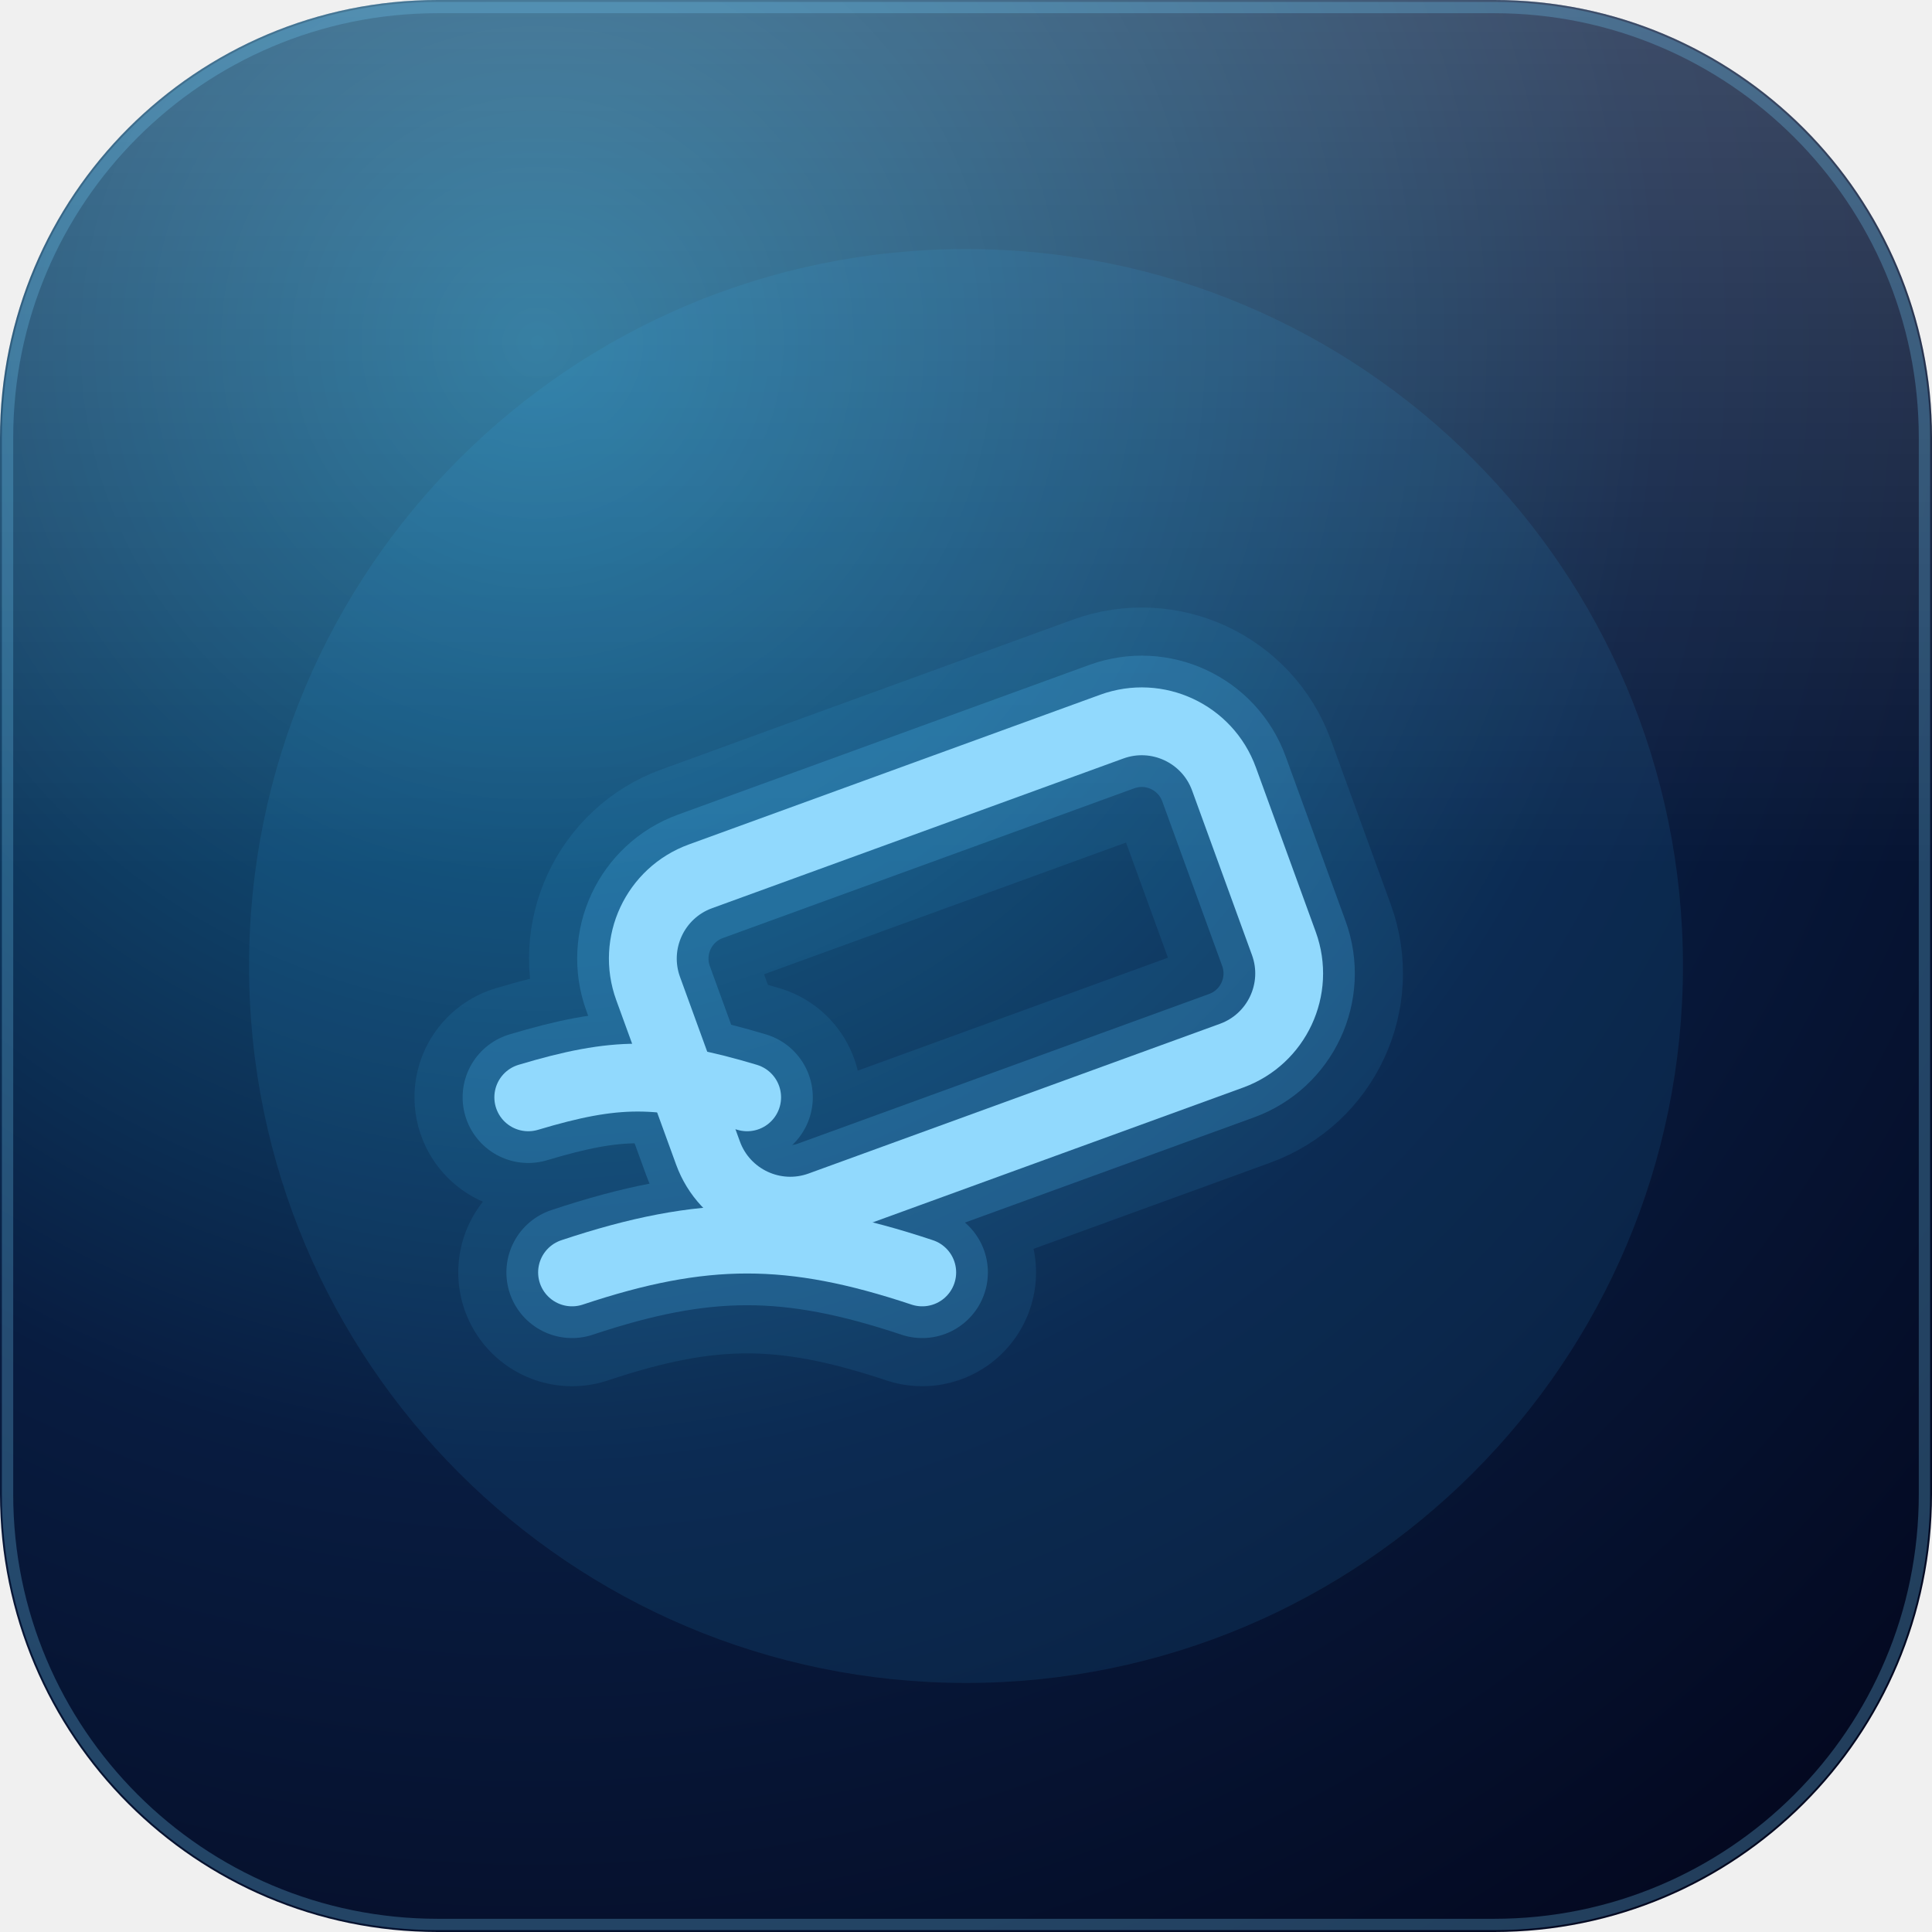
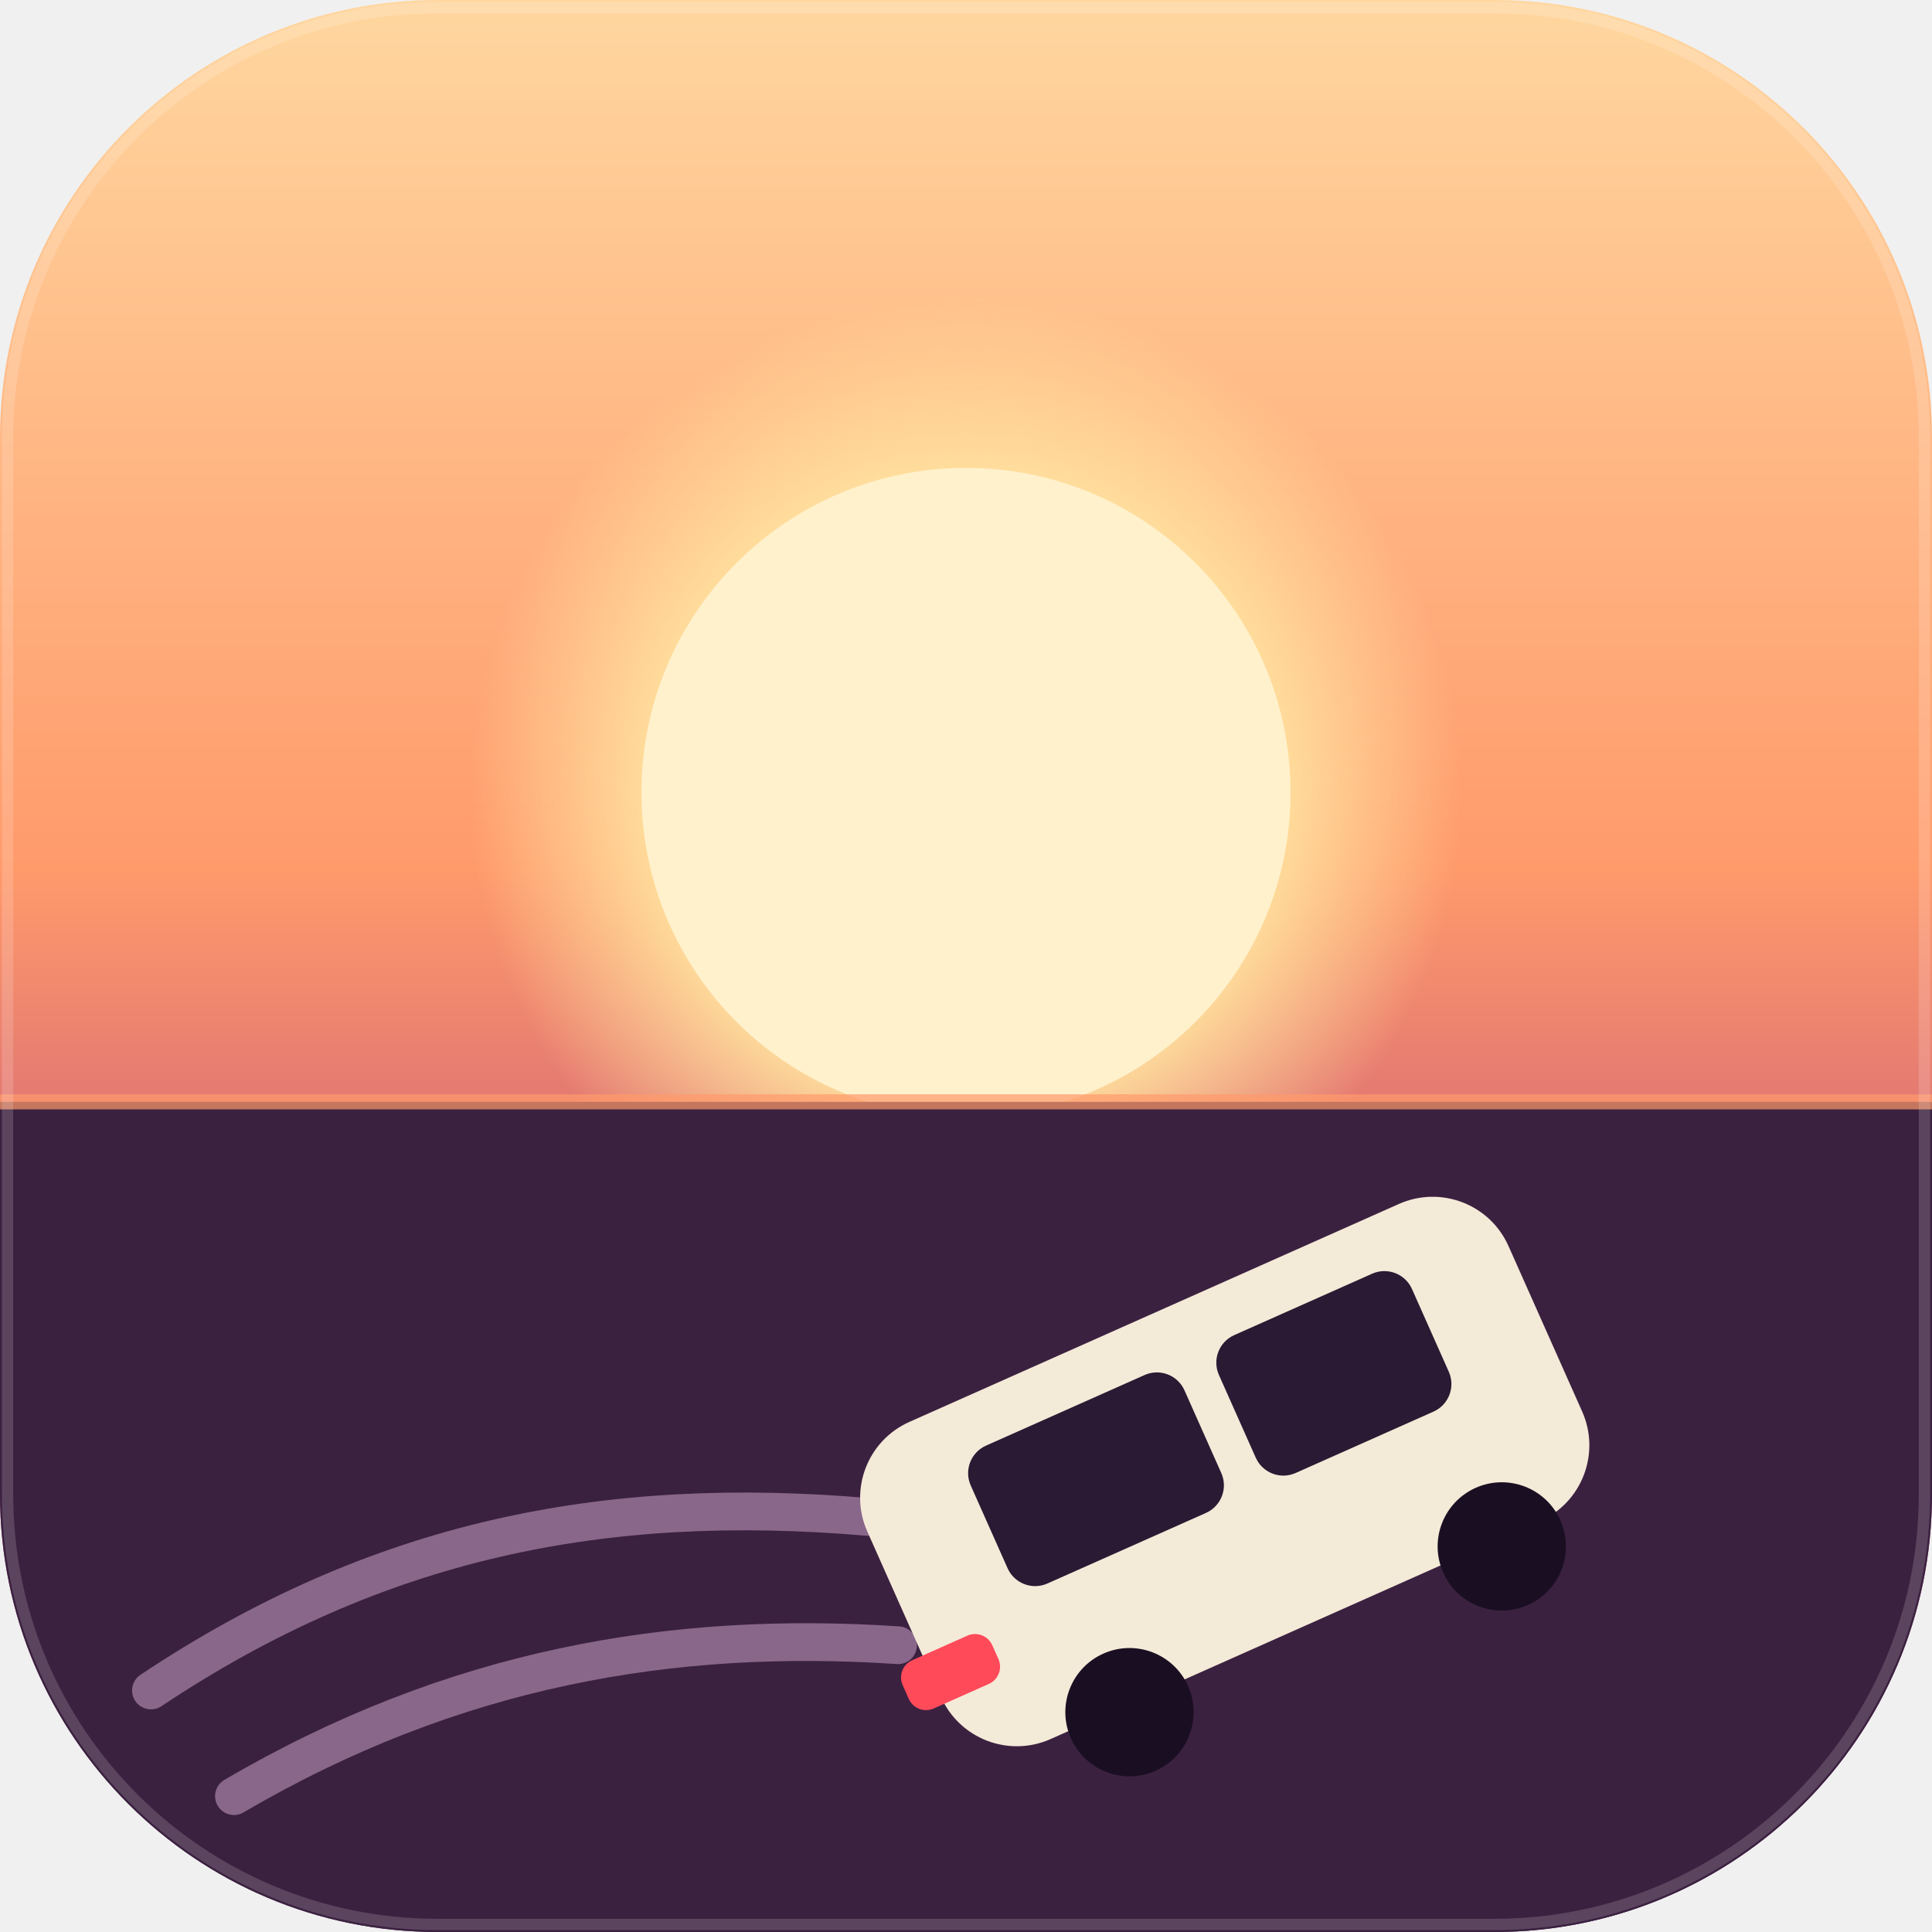
<svg xmlns="http://www.w3.org/2000/svg" viewBox="0 0 512 512">
-   <defs>
-     <radialGradient id="b" cx="28%" cy="18%" r="105%">
-       <stop offset="0" stop-color="hsl(200 72% 34%)" />
-       <stop offset=".55" stop-color="hsl(218 78% 14%)" />
-       <stop offset="1" stop-color="hsl(232 80% 6%)" />
-     </radialGradient>
-     <linearGradient id="s" x1="0" y1="0" x2="0" y2="1">
-       <stop offset="0" stop-color="#fff" stop-opacity=".22" />
-       <stop offset=".45" stop-color="#fff" stop-opacity="0" />
-     </linearGradient>
-     <clipPath id="c">
-       <rect width="512" height="512" rx="116" />
-     </clipPath>
-   </defs>
-   <g clip-path="url(#c)">
-     <rect width="512" height="512" fill="url(#b)" />
-     <rect width="512" height="512" fill="url(#s)" />
-     <circle cx="256" cy="256" r="190" fill="hsl(200 95% 60%)" opacity=".10" />
-   </g>
-   <g transform="translate(256 256) scale(11.6) translate(-12 -12)" fill="none" stroke-linecap="round" stroke-linejoin="round" color="hsl(200 96% 76%)">
-     <g stroke="hsl(200 100% 62%)" stroke-width="5.2" opacity=".10">
-       <rect x="5" y="8" width="14" height="8" rx="2" transform="rotate(-20 12 12)" />
-       <path d="M3 19c3-1 5-1 8 0M2 15c2-.6 3-.6 5 0" />
+   <clipPath id="r">
+     <rect width="512" height="512" rx="116" />
+   </clipPath>
+   <g clip-path="url(#r)">
+     <defs>
+       <linearGradient id="sky" x1="0" y1="0" x2="0" y2="1">
+         <stop offset="0" stop-color="#ffd7a0" />
+         <stop offset=".45" stop-color="#ff9a6b" />
+         <stop offset=".72" stop-color="#c2507a" />
+         <stop offset="1" stop-color="#3a1a4a" />
+       </linearGradient>
+       <radialGradient id="sun" cx="50%" cy="50%" r="50%">
+         <stop offset="0" stop-color="#fff6d8" />
+         <stop offset=".6" stop-color="#ffe3a0" />
+         <stop offset="1" stop-color="#ffe3a0" stop-opacity="0" />
+       </radialGradient>
+     </defs>
+     <rect width="512" height="512" fill="url(#sky)" />
+     <circle cx="256" cy="210" r="132" fill="url(#sun)" />
+     <circle cx="256" cy="210" r="86" fill="#fff1cc" />
+     <rect y="292" width="512" height="220" fill="#3b2140" />
+     <path d="M0 292h512" stroke="#ff9a6b" stroke-width="4" opacity=".7" />
+     <g fill="none" stroke="#c9a0c9" stroke-width="10" stroke-linecap="round" opacity=".55">
+       <path d="M40 448c60-40 120-52 190-46" />
+       <path d="M62 476c58-34 116-44 176-40" />
    </g>
-     <g stroke="hsl(200 100% 66%)" stroke-width="3" opacity=".22">
-       <rect x="5" y="8" width="14" height="8" rx="2" transform="rotate(-20 12 12)" />
-       <path d="M3 19c3-1 5-1 8 0M2 15c2-.6 3-.6 5 0" />
-     </g>
-     <g stroke="hsl(200 96% 78%)" stroke-width="1.55">
-       <rect x="5" y="8" width="14" height="8" rx="2" transform="rotate(-20 12 12)" />
-       <path d="M3 19c3-1 5-1 8 0M2 15c2-.6 3-.6 5 0" />
+     <g transform="rotate(-24 320 392)">
+       <rect x="232" y="346" width="186" height="92" rx="22" fill="#f4ead8" />
+       <rect x="262" y="360" width="62" height="40" rx="8" fill="#2a1a33" />
+       <rect x="334" y="360" width="56" height="40" rx="8" fill="#2a1a33" />
+       <rect x="224" y="404" width="26" height="14" rx="5" fill="#ff4a5a" />
+       <circle cx="276" cy="440" r="17" fill="#1a0f22" />
+       <circle cx="384" cy="440" r="17" fill="#1a0f22" />
    </g>
  </g>
-   <rect x="2" y="2" width="508" height="508" rx="114" fill="none" stroke="hsl(200 85% 70%)" stroke-opacity=".28" stroke-width="3" />
+   <rect x="2" y="2" width="508" height="508" rx="114" fill="none" stroke="#fff" stroke-opacity=".16" stroke-width="3" />
</svg>
